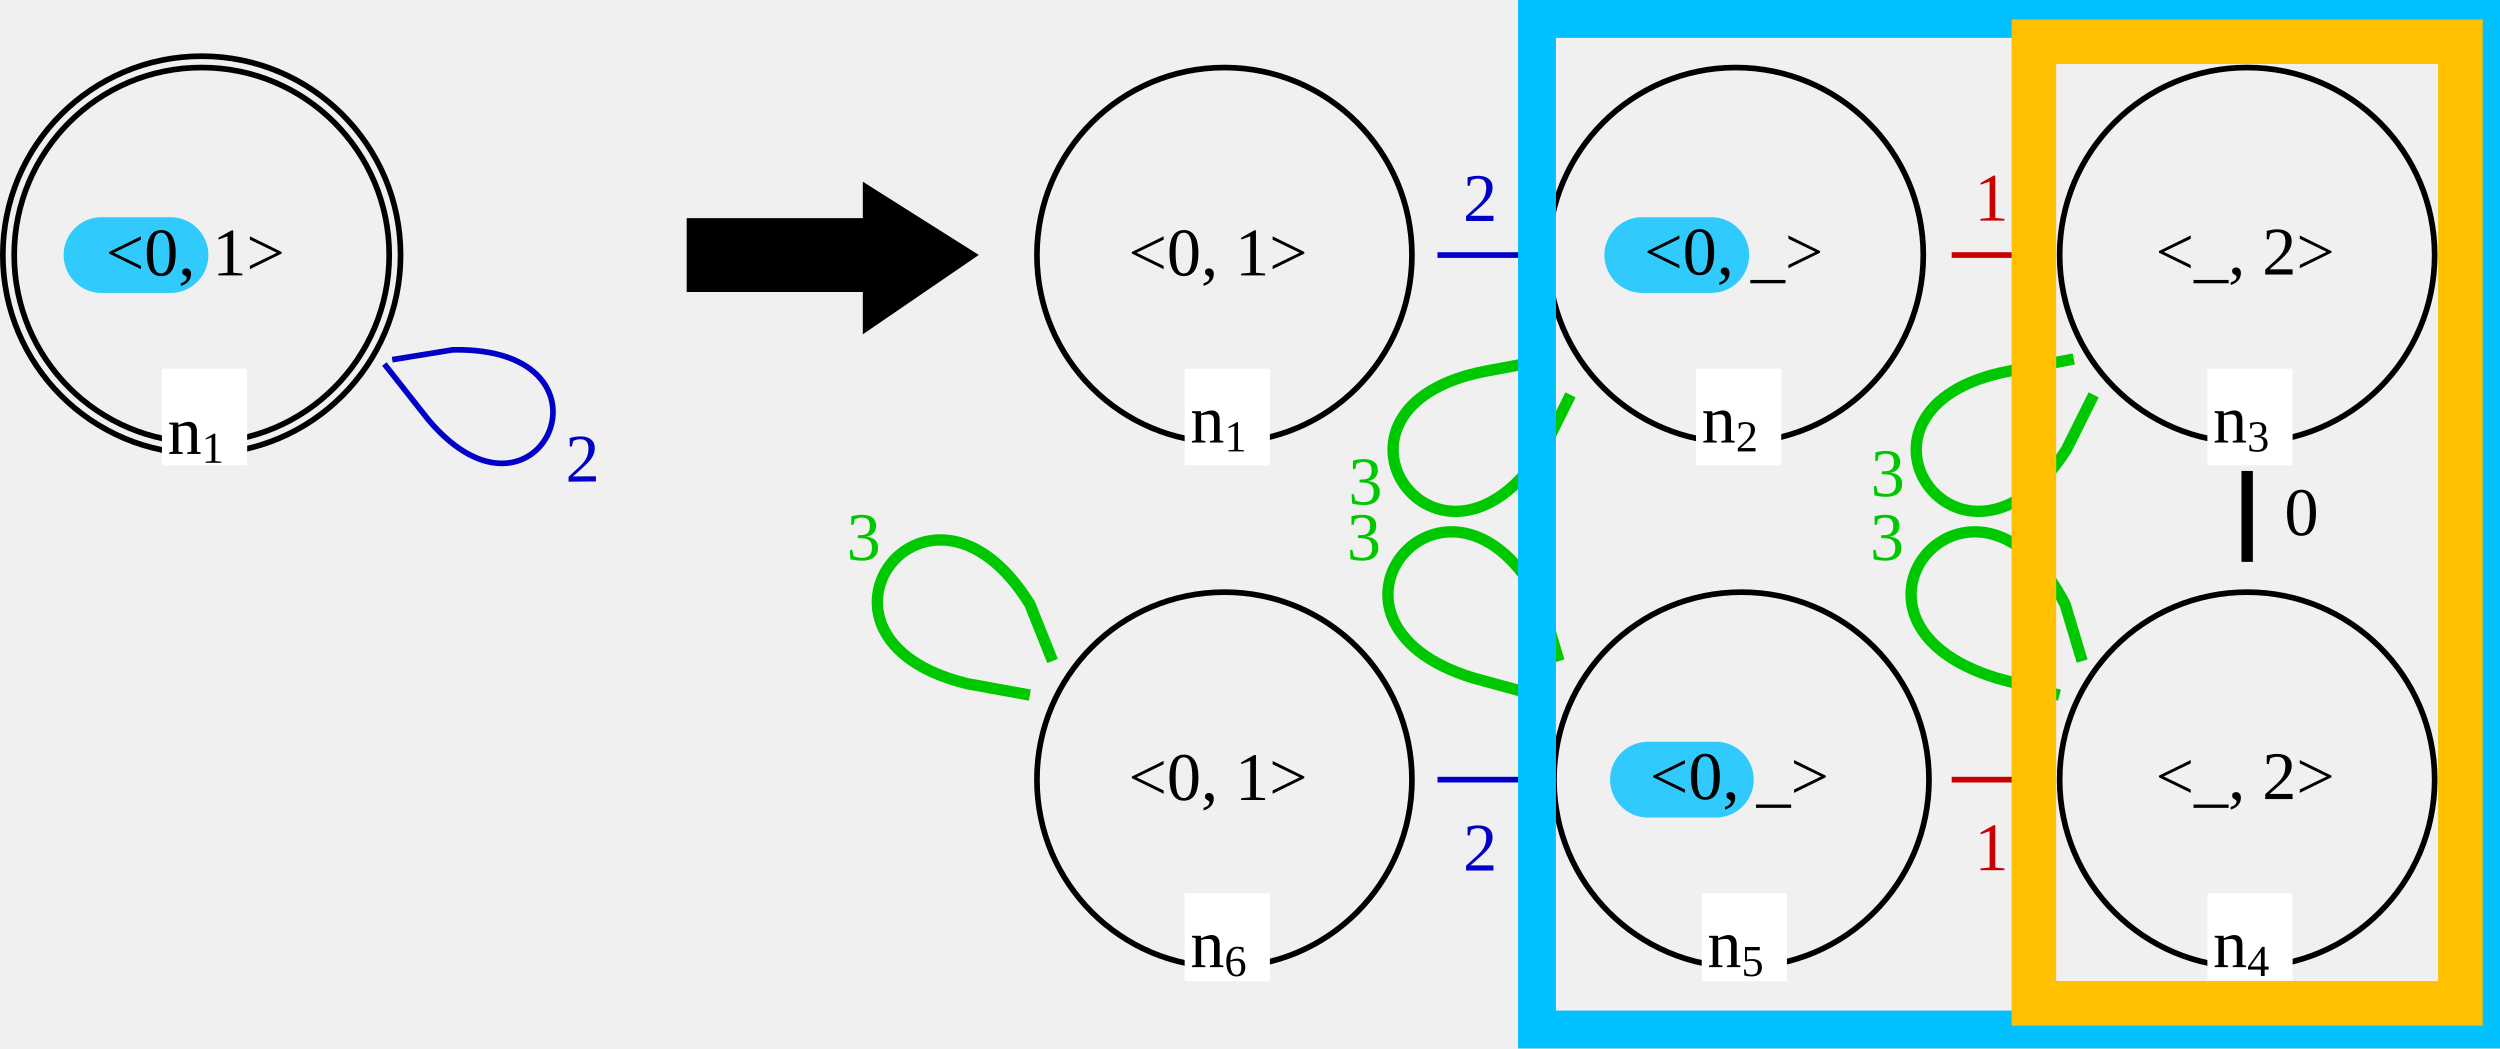
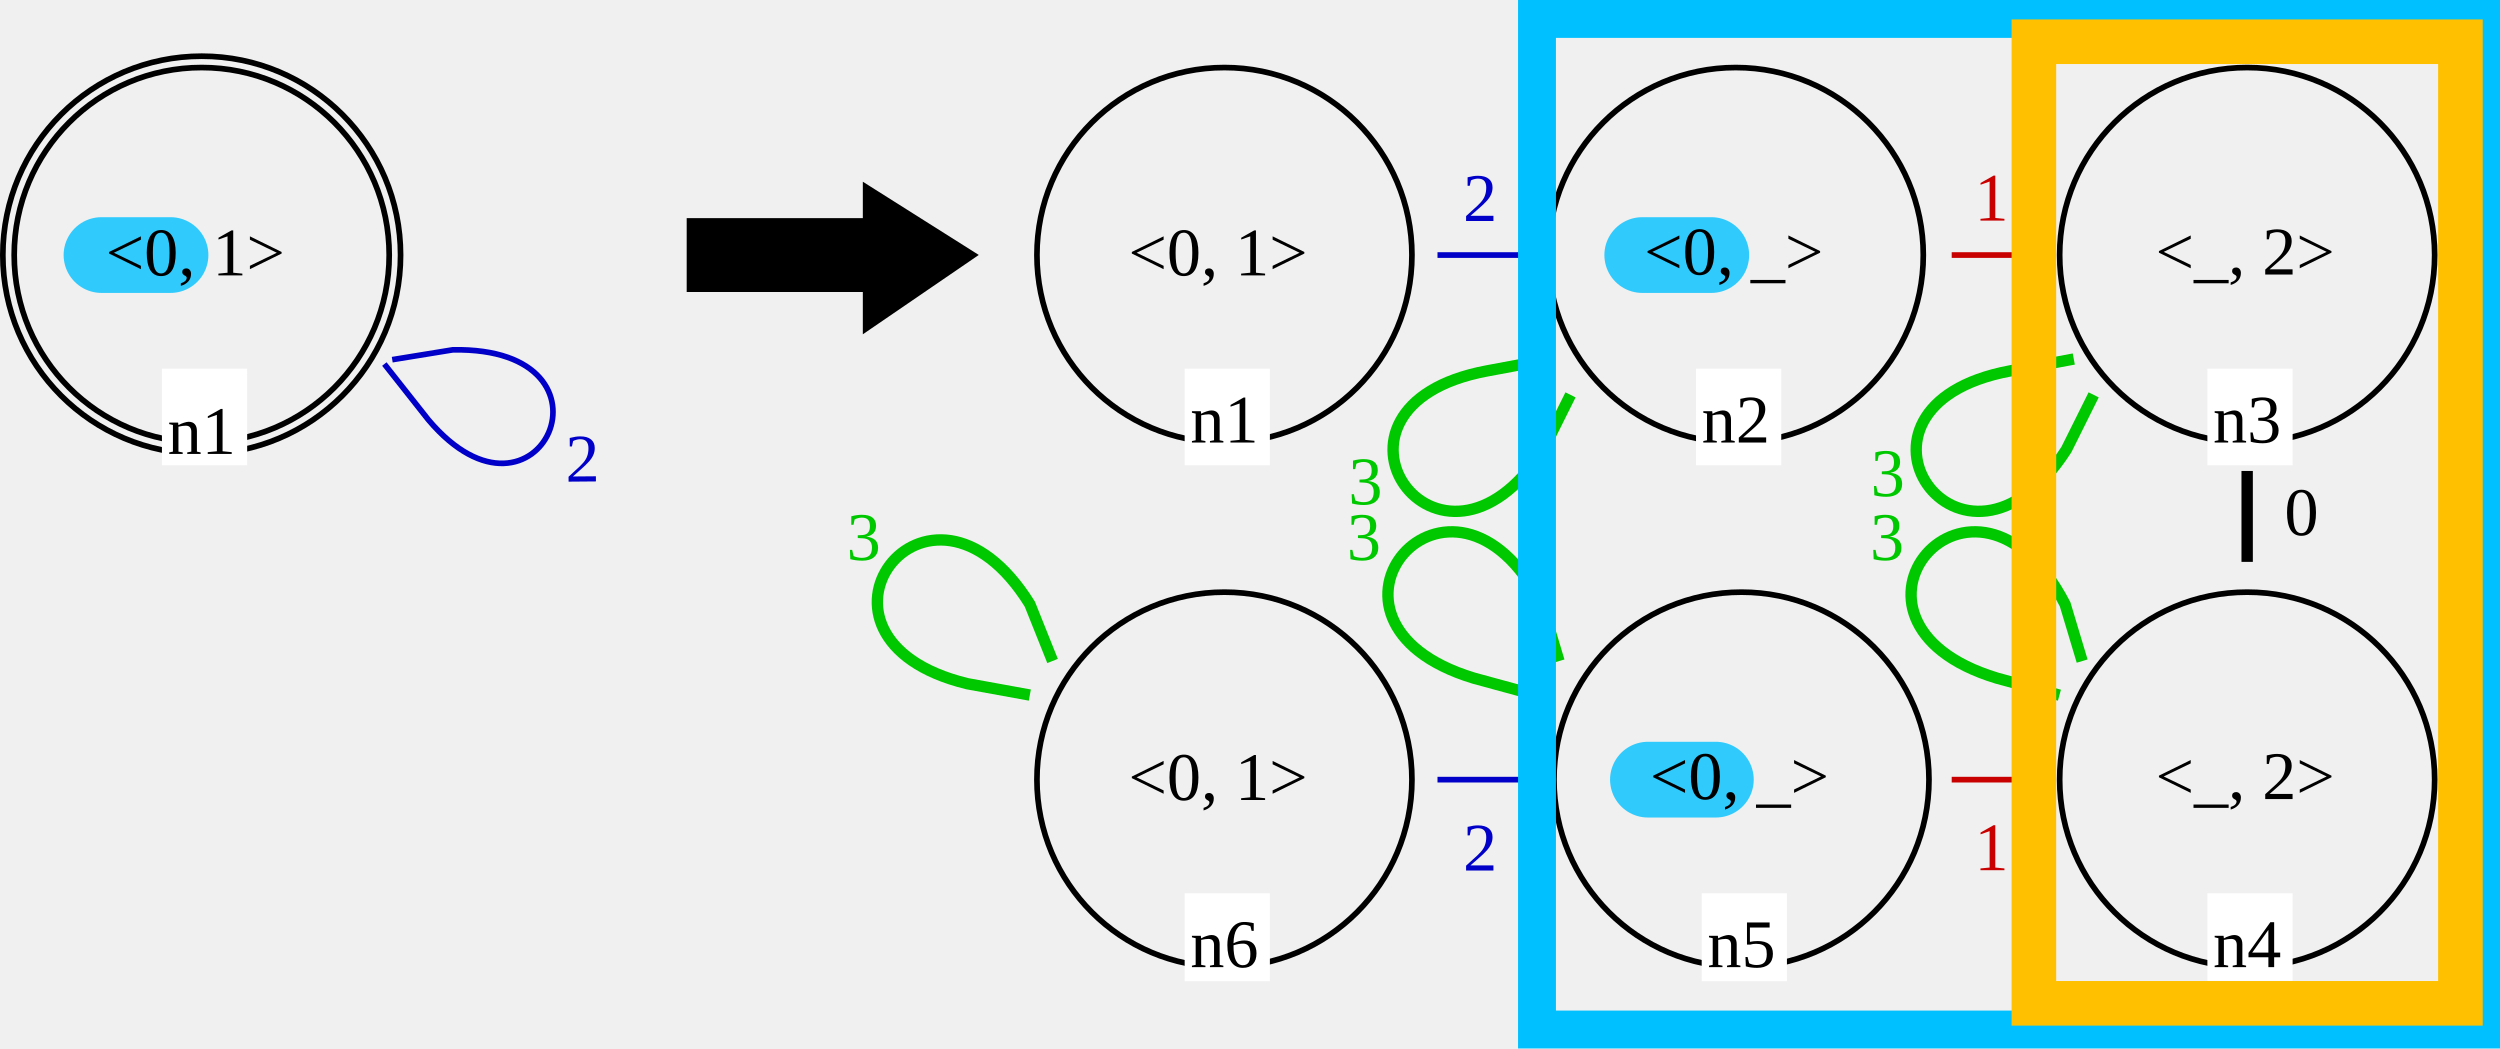
<svg xmlns="http://www.w3.org/2000/svg" version="1.1" font="Noto Sans Regular" font-size="12px" width="440" height="184.529" id="svg776">
  <defs id="defs780" />
  <path style="fill:none;stroke:#00c0ff;stroke-width:13.333;stroke-linecap:round;stroke-linejoin:round;stroke-dasharray:none;stroke-opacity:0.795" d="m 17.863,44.889 h 12.145" id="path1-5" />
  <path style="fill:none;stroke:#00c0ff;stroke-width:13.333;stroke-linecap:round;stroke-linejoin:round;stroke-dasharray:none;stroke-opacity:0.795" d="m 289.038,44.889 h 12.145" id="path1" />
  <path style="fill:none;stroke:#00c0ff;stroke-width:13.333;stroke-linecap:round;stroke-linejoin:round;stroke-dasharray:none;stroke-opacity:0.795" d="m 290.038,137.218 h 11.951" id="path2" />
  <circle id="LGn1_0" cx="35.5" cy="44.889" r="33" fill="none" stroke="#000000" stroke-width="1" stroke-linecap="square" style="fill:none;fill-opacity:0.8" />
  <circle id="LGn1_1" cx="35.5" cy="44.889" r="35" fill="none" stroke="#000000" stroke-width="1" stroke-linecap="square" />
  <text id="LGn1_2" x="18.61" y="48.465" fill="#000000">&lt;0, 1&gt;</text>
  <rect id="LGn1_3" x="28.5" y="64.889" width="15" height="17" fill="#ffffff" />
-   <text id="LGn1_4" x="29.5" y="79.889" fill="#000000">n<tspan style="font-size:65%;baseline-shift:sub" id="tspan48450">1</tspan>
-   </text>
+   <text id="LGn1_4" x="29.5" y="79.889" fill="#000000">n1</text>
  <path id="LGn1_2_n1_6" d="m 67.957,64.462 7.436,9.419 c 19.374,22.927 35.691,-12.889 4.296,-12.31 l -10.162,1.652" fill="none" stroke="#0000c8" stroke-width="1" stroke-linecap="square" />
  <text id="LGn1_2_n1_7" x="98.805" y="85.629" fill="#0000c8" transform="rotate(-0.4943855)">2</text>
  <polygon id="0" points="158,66 127,66 127,54 158,54 158,48 177,60 158,73 " stroke="#000000" stroke-width="1" stroke-linecap="square" fill="#000000" transform="translate(-5.643121,-15.11073)" />
  <circle id="RGn1_12" cx="215.5" cy="44.889" r="33" fill="none" stroke="#000000" stroke-width="1" stroke-linecap="square" style="fill:none;fill-opacity:0.8" />
  <text id="RGn1_13" x="198.61" y="48.465" fill="#000000">&lt;0, 1&gt;</text>
  <rect id="RGn1_14" x="208.5" y="64.889" width="15" height="17" fill="#ffffff" />
-   <text id="RGn1_15" x="209.5" y="77.889" fill="#000000">n<tspan style="font-size:65%;baseline-shift:sub" id="tspan48502">1</tspan>
-   </text>
+   <text id="RGn1_15" x="209.5" y="77.889" fill="#000000">n1</text>
  <line id="RGn3_0_n4_24" x1="395.5" y1="83.889" x2="395.5" y2="97.889" stroke="#000000" stroke-width="2" stroke-linecap="square" />
  <text id="RGn3_0_n4_25" x="402.068" y="94.182" fill="#000000">0</text>
  <line id="RGn2_1_n3_28" x1="343.5" y1="44.889" x2="357.5" y2="44.889" stroke="#c80000" stroke-width="1" stroke-linecap="butt" stroke-dasharray="5" style="stroke-dasharray:none" />
  <text id="RGn2_1_n3_29" x="347.5" y="38.829" fill="#c80000">1</text>
  <line id="RGn1_2_n2_32" x1="253.5" y1="44.889" x2="267.5" y2="44.889" stroke="#0000c8" stroke-width="1" stroke-linecap="square" />
  <text id="RGn1_2_n2_33" x="257.5" y="38.889" fill="#0000c8">2</text>
  <circle id="RGn2_16" cx="305.5" cy="44.889" r="33" fill="none" stroke="#000000" stroke-width="1" stroke-linecap="square" style="fill:none;fill-opacity:0.8" />
  <text id="RGn2_17" x="289.378" y="48.315" fill="#000000">&lt;0, _&gt;</text>
  <rect id="RGn2_18" x="298.5" y="64.889" width="15" height="17" fill="#ffffff" />
-   <text id="RGn2_19" x="299.5" y="77.889" fill="#000000">n<tspan style="font-size:65%;baseline-shift:sub" id="tspan48504">2</tspan>
-   </text>
+   <text id="RGn2_19" x="299.5" y="77.889" fill="#000000">n2</text>
  <circle id="RGn3_4" cx="395.5" cy="44.889" r="33" fill="none" stroke="#000000" stroke-width="1" stroke-linecap="square" style="fill:none;fill-opacity:0.8" />
  <text id="RGn3_5" x="379.378" y="48.309" fill="#000000">&lt;_, 2&gt;</text>
  <rect id="RGn3_6" x="388.5" y="64.889" width="15" height="17" fill="#ffffff" />
-   <text id="RGn3_7" x="389.5" y="77.889" fill="#000000">n<tspan style="font-size:65%;baseline-shift:sub" id="tspan48506">3</tspan>
-   </text>
+   <text id="RGn3_7" x="389.5" y="77.889" fill="#000000">n3</text>
  <circle id="RGn6_0" cx="215.5" cy="137.218" r="33" fill="none" stroke="#000000" stroke-width="1" stroke-linecap="square" style="fill:none;fill-opacity:0.796" />
  <text id="RGn6_1" x="198.61" y="140.794" fill="#000000" style="fill:#000000;fill-opacity:1">&lt;0, 1&gt;</text>
  <rect id="RGn6_2" x="208.5" y="157.218" width="15" height="15.478" fill="#ffffff" style="stroke-width:1" />
-   <text id="RGn6_3" x="209.5" y="170.218" fill="#000000">n<tspan style="font-size:65%;baseline-shift:sub" id="tspan48512">6</tspan>
-   </text>
+   <text id="RGn6_3" x="209.5" y="170.218" fill="#000000">n6</text>
  <circle id="RGn5_8" cx="306.5" cy="137.218" r="33" fill="none" stroke="#000000" stroke-width="1" stroke-linecap="square" style="fill:none;fill-opacity:0.795;stroke:#000000;stroke-opacity:1" />
  <text id="RGn5_9" x="290.378" y="140.644" fill="#000000">&lt;0, _&gt;</text>
  <rect id="RGn5_10" x="299.5" y="157.218" width="15" height="15.478" fill="#ffffff" style="stroke-width:1" />
-   <text id="RGn5_11" x="300.5" y="170.218" fill="#000000">n<tspan style="font-size:65%;baseline-shift:sub" id="tspan48510">5</tspan>
-   </text>
+   <text id="RGn5_11" x="300.5" y="170.218" fill="#000000">n5</text>
  <line id="RGn5_2_n6_38" x1="253.5" y1="137.218" x2="267.5" y2="137.218" stroke="#0000c8" stroke-width="1" stroke-linecap="square" />
  <text id="RGn5_2_n6_39" x="257.5" y="153.218" fill="#0000c8">2</text>
  <line id="RGn4_1_n5_40" x1="343.5" y1="137.218" x2="357.5" y2="137.218" stroke="#c80000" stroke-width="1" stroke-linecap="butt" stroke-dasharray="5" style="stroke-dasharray:none" />
  <text id="RGn4_1_n5_41" x="347.5" y="153.158" fill="#c80000" style="stroke-dasharray:none">1</text>
  <circle id="RGn4_20" cx="395.5" cy="137.218" r="33" fill="none" stroke="#000000" stroke-width="1" stroke-linecap="square" style="fill:none;fill-opacity:0.8" />
  <text id="RGn4_21" x="379.378" y="140.638" fill="#000000">&lt;_, 2&gt;</text>
  <rect id="RGn4_22" x="388.5" y="157.218" width="15" height="15.4" fill="#ffffff" style="stroke-width:1" />
-   <text id="RGn4_23" x="389.5" y="170.218" fill="#000000">n<tspan style="font-size:65%;baseline-shift:sub" id="tspan48508">4</tspan>
-   </text>
+   <text id="RGn4_23" x="389.5" y="170.218" fill="#000000">n4</text>
  <path id="RGn6_3_n6_36" d="m 185.252,116.333 -4,-10 c -18,-29 -44,6 -11,14 l 11,2" fill="none" stroke="#00c800" stroke-width="2" stroke-linecap="butt" stroke-dasharray="2" style="stroke-dasharray:none" />
  <text id="RGn6_3_n6_37" x="149.013" y="98.555" fill="#00c800">3</text>
  <path id="RGn4_3_n4_34" d="m 366.458,116.353 -3,-10 c -16,-31 -45,3 -12,13 l 11,3" fill="none" stroke="#00c800" stroke-width="2" stroke-linecap="butt" stroke-dasharray="2" style="stroke-dasharray:none" />
  <text id="RGn4_3_n4_35" x="329.248" y="87.314" fill="#00c800">3</text>
  <path id="RGn3_3_n3_46" d="m 364.986,63.187 -11.208,2.093 c -33.624,6.278 -8.492,42.449 9.903,13.854 l 4.803,-9.64" fill="none" stroke="#00c800" stroke-width="2" stroke-linecap="butt" stroke-dasharray="2" style="stroke-dasharray:none" />
  <text id="RGn3_3_n3_47" x="329.12" y="98.555" fill="#00c800">3</text>
  <path id="RGn4_3_n4_34-3" d="m 274.385,116.353 -3,-10 c -16,-31 -45,3 -12,13 l 11,3" fill="none" stroke="#00c800" stroke-width="2" stroke-linecap="butt" stroke-dasharray="2" style="stroke-dasharray:none" />
  <text id="RGn4_3_n4_35-6" x="237.316" y="88.757" fill="#00c800">3</text>
  <path id="RGn3_3_n3_46-1" d="m 272.913,63.187 -11.208,2.093 c -33.624,6.278 -8.492,42.449 9.903,13.854 l 4.803,-9.64" fill="none" stroke="#00c800" stroke-width="2" stroke-linecap="butt" stroke-dasharray="2" style="stroke-dasharray:none" />
  <text id="RGn3_3_n3_47-2" x="237.047" y="98.555" fill="#00c800">3</text>
  <rect style="fill:none;stroke:#00c0ff;stroke-width:6.667;stroke-linecap:square;stroke-linejoin:miter;stroke-dasharray:none;stroke-opacity:1" id="rect2" width="166.155" height="177.862" x="270.511" y="3.333" />
  <rect style="fill:none;stroke:#ffc000;stroke-width:7.849;stroke-linecap:square;stroke-linejoin:miter;stroke-dasharray:none;stroke-opacity:1" id="rect1" width="75.069" height="169.237" x="357.965" y="7.346" />
</svg>
